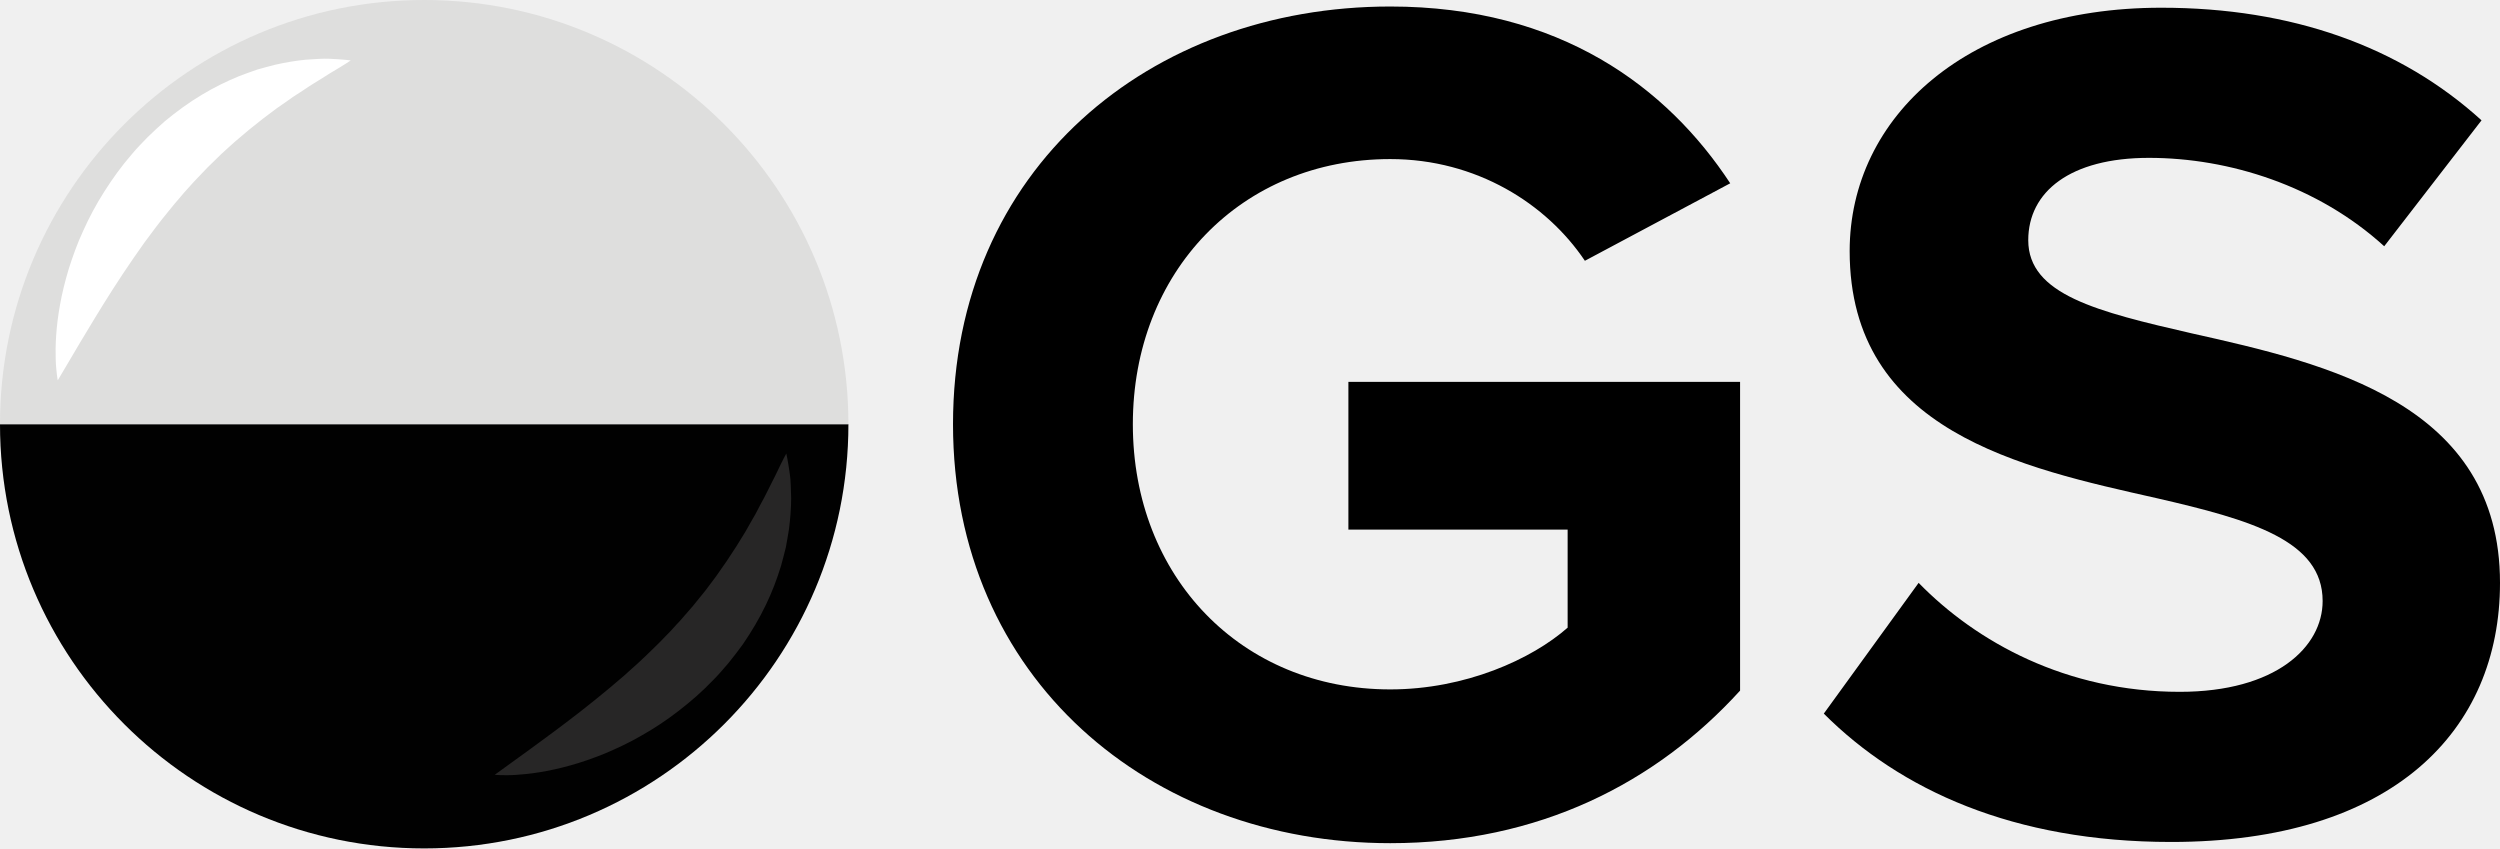
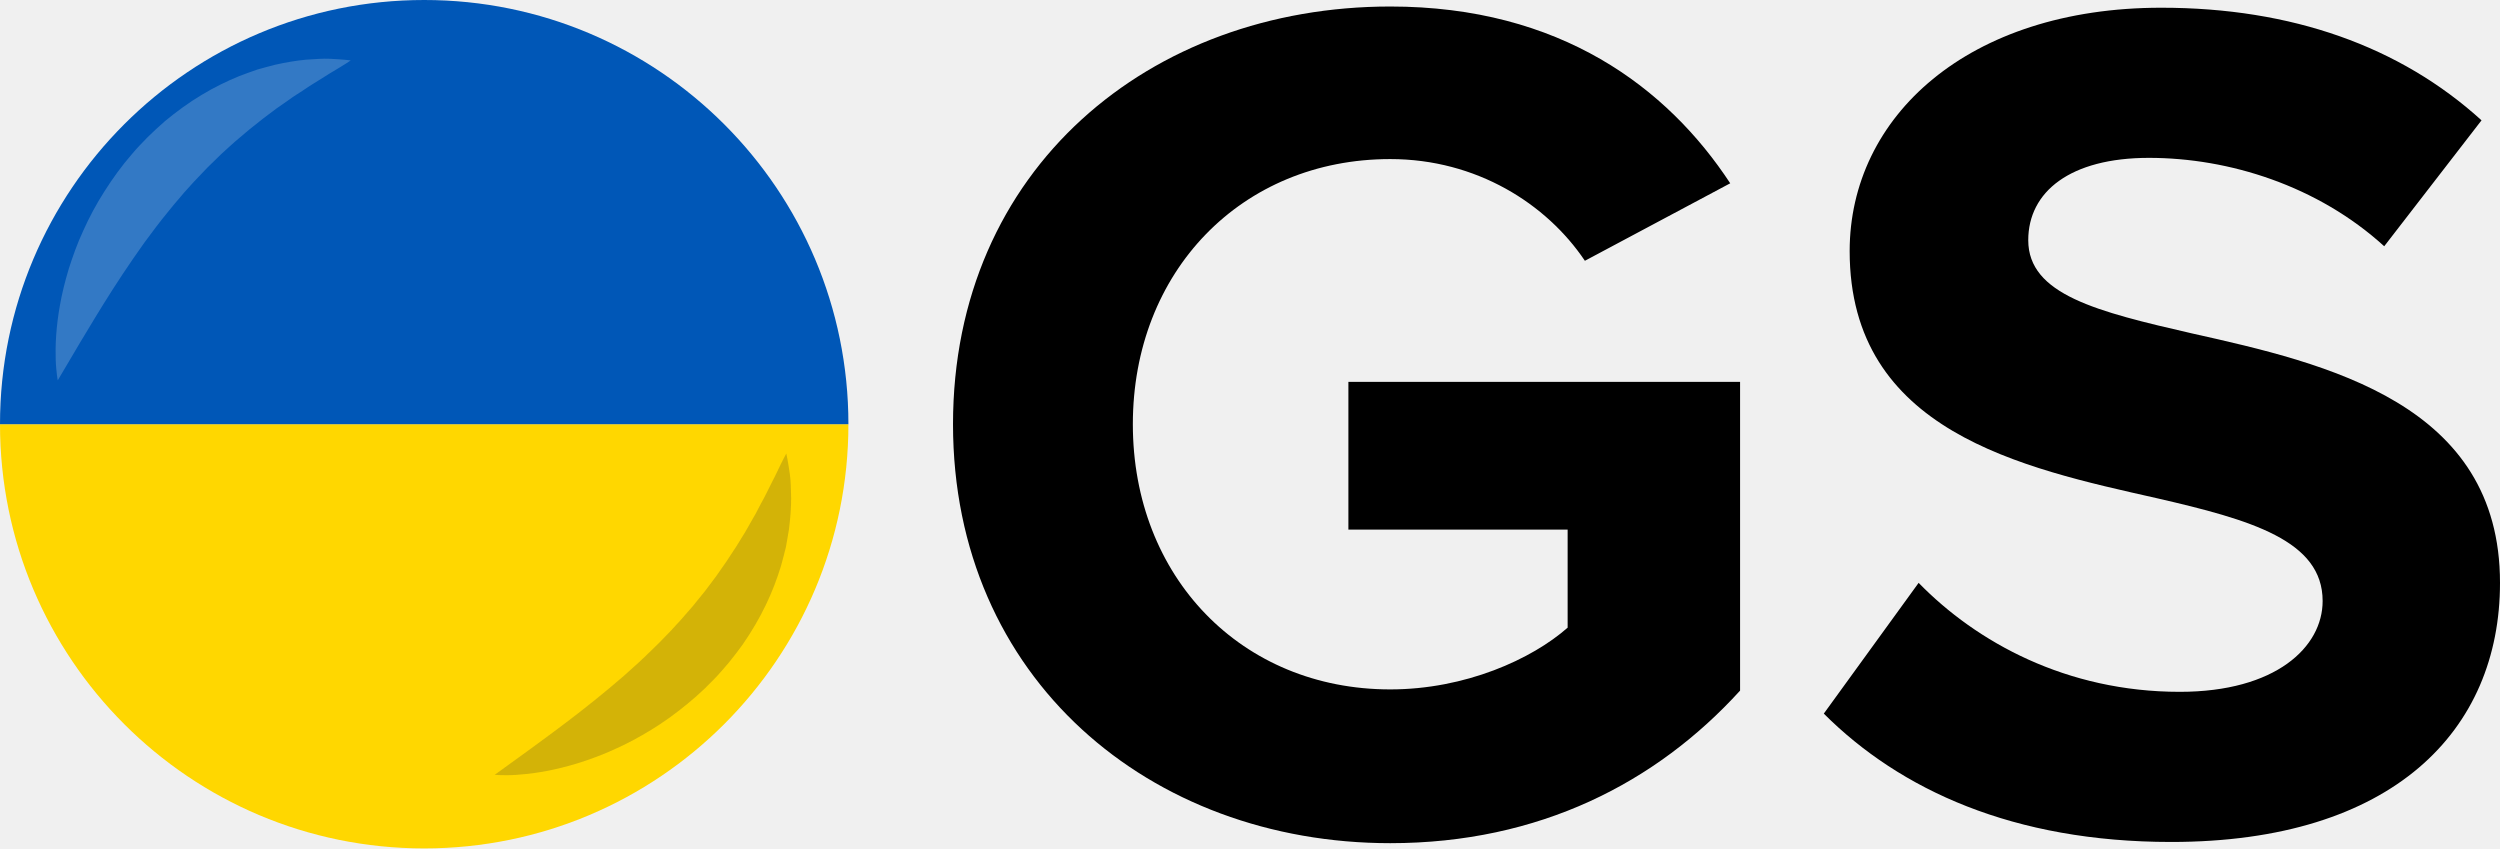
<svg xmlns="http://www.w3.org/2000/svg" version="1.1" id="Layer_1" x="0px" y="0px" viewBox="0 0 425.293 144.33" xml:space="preserve" width="425.293" height="144.33">
  <defs id="defs33" />
  <g id="OGS_Logo" transform="translate(0.006,-30.822)">
    <g style="enable-background:new" id="g4">
      <path d="m 236.503,31.93 c 28.915,0 47.145,13.8 57.831,30.073 l -24.725,13.183 c -6.496,-9.681 -18.439,-17.302 -33.106,-17.302 -25.354,0 -43.793,19.156 -43.793,45.109 0,25.953 18.439,45.109 43.793,45.109 12.781,0 24.097,-5.149 30.173,-10.505 l 0,-16.685 -37.297,0 0,-25.128 66.632,0 0,52.524 c -14.249,15.654 -34.154,25.953 -59.508,25.953 -40.859,0 -74.385,-28.013 -74.385,-71.269 0,-43.461 33.526,-71.062 74.385,-71.062 z" id="path6" />
      <path d="m 326.386,129.976 c 9.849,10.093 25.145,18.538 44.421,18.538 16.344,0 24.307,-7.621 24.307,-15.448 0,-10.299 -12.153,-13.801 -28.287,-17.509 -22.84,-5.149 -52.174,-11.329 -52.174,-42.02 0,-22.863 20.115,-41.401 53.012,-41.401 22.211,0 40.649,6.591 54.479,19.156 L 405.59,72.714 C 394.275,62.415 379.189,57.677 365.569,57.677 c -13.41,0 -20.534,5.768 -20.534,14.007 0,9.269 11.734,12.153 27.868,15.86 23.049,5.149 52.384,11.947 52.384,42.432 0,25.129 -18.229,44.079 -55.946,44.079 -26.82,0 -46.097,-8.857 -59.088,-21.834 l 16.133,-22.245 z" id="path8" />
    </g>
    <g id="g10">
      <g id="XMLID_3_">
        <g id="g13">
          <g id="XMLID_4_">
            <g id="g16">
-               <path style="fill:#010101" d="m 144.324,102.987 c 0,39.855 -32.31,72.165 -72.165,72.165 -39.855,0 -72.165,-32.31 -72.165,-72.165 0,0 144.33,0 144.33,0 z" id="path18" />
-               <path style="fill:#dededd" d="m 72.159,30.822 c 39.855,0 72.165,32.31 72.165,72.165 l -144.33,0 c 0,-39.855 32.31,-72.165 72.165,-72.165 z" id="path20" />
+               <path style="fill:#ffd700" d="m 144.324,102.987 c 0,39.855 -32.31,72.165 -72.165,72.165 -39.855,0 -72.165,-32.31 -72.165,-72.165 0,0 144.33,0 144.33,0 z" id="path18" />
+               <path style="fill:#0057b7" d="m 72.159,30.822 c 39.855,0 72.165,32.31 72.165,72.165 l -144.33,0 c 0,-39.855 32.31,-72.165 72.165,-72.165 z" id="path20" />
            </g>
          </g>
        </g>
      </g>
      <g id="g22">
-         <path style="fill:#ffffff" d="m 9.821,95.52 c 0,0 -0.073,-0.322 -0.144,-0.925 -0.061,-0.601 -0.179,-1.497 -0.206,-2.624 -0.076,-2.257 0.037,-5.492 0.733,-9.296 0.334,-1.906 0.836,-3.942 1.473,-6.075 0.675,-2.116 1.457,-4.344 2.491,-6.559 0.998,-2.231 2.197,-4.475 3.589,-6.657 1.385,-2.187 2.932,-4.337 4.674,-6.337 0.839,-1.024 1.791,-1.96 2.703,-2.916 0.936,-0.936 1.93,-1.811 2.903,-2.683 2.018,-1.676 4.112,-3.195 6.251,-4.477 2.132,-1.294 4.307,-2.341 6.404,-3.204 1.072,-0.39 2.095,-0.789 3.103,-1.123 1.033,-0.28 2.016,-0.563 2.967,-0.799 1.917,-0.433 3.689,-0.716 5.262,-0.868 1.591,-0.099 2.944,-0.215 4.086,-0.155 1.135,0.035 2.029,0.137 2.628,0.176 0.602,0.053 0.923,0.102 0.923,0.102 0,0 -0.273,0.193 -0.785,0.516 -0.515,0.309 -1.255,0.807 -2.199,1.345 -0.944,0.543 -2.042,1.304 -3.307,2.052 -0.636,0.367 -1.278,0.832 -1.961,1.281 -0.673,0.473 -1.42,0.86 -2.125,1.413 -0.719,0.52 -1.475,1.027 -2.243,1.563 -0.746,0.561 -1.517,1.141 -2.31,1.737 -1.559,1.206 -3.15,2.504 -4.738,3.89 -0.8,0.683 -1.565,1.439 -2.373,2.148 -0.787,0.738 -1.537,1.537 -2.337,2.283 -0.758,0.795 -1.523,1.596 -2.29,2.4 -0.722,0.85 -1.524,1.625 -2.222,2.505 -0.735,0.845 -1.461,1.698 -2.155,2.579 -0.713,0.863 -1.406,1.745 -2.082,2.63 -0.668,0.897 -1.332,1.787 -1.987,2.666 -0.616,0.912 -1.274,1.784 -1.878,2.679 -1.234,1.771 -2.376,3.54 -3.476,5.231 -1.075,1.704 -2.114,3.332 -3.037,4.873 -1.88,3.066 -3.431,5.724 -4.55,7.614 -1.136,1.917 -1.785,3.015 -1.785,3.015 z" id="path24" />
+         <path style="fill:#ffffff;fill-opacity:0.2" d="m 9.821,95.52 c 0,0 -0.073,-0.322 -0.144,-0.925 -0.061,-0.601 -0.179,-1.497 -0.206,-2.624 -0.076,-2.257 0.037,-5.492 0.733,-9.296 0.334,-1.906 0.836,-3.942 1.473,-6.075 0.675,-2.116 1.457,-4.344 2.491,-6.559 0.998,-2.231 2.197,-4.475 3.589,-6.657 1.385,-2.187 2.932,-4.337 4.674,-6.337 0.839,-1.024 1.791,-1.96 2.703,-2.916 0.936,-0.936 1.93,-1.811 2.903,-2.683 2.018,-1.676 4.112,-3.195 6.251,-4.477 2.132,-1.294 4.307,-2.341 6.404,-3.204 1.072,-0.39 2.095,-0.789 3.103,-1.123 1.033,-0.28 2.016,-0.563 2.967,-0.799 1.917,-0.433 3.689,-0.716 5.262,-0.868 1.591,-0.099 2.944,-0.215 4.086,-0.155 1.135,0.035 2.029,0.137 2.628,0.176 0.602,0.053 0.923,0.102 0.923,0.102 0,0 -0.273,0.193 -0.785,0.516 -0.515,0.309 -1.255,0.807 -2.199,1.345 -0.944,0.543 -2.042,1.304 -3.307,2.052 -0.636,0.367 -1.278,0.832 -1.961,1.281 -0.673,0.473 -1.42,0.86 -2.125,1.413 -0.719,0.52 -1.475,1.027 -2.243,1.563 -0.746,0.561 -1.517,1.141 -2.31,1.737 -1.559,1.206 -3.15,2.504 -4.738,3.89 -0.8,0.683 -1.565,1.439 -2.373,2.148 -0.787,0.738 -1.537,1.537 -2.337,2.283 -0.758,0.795 -1.523,1.596 -2.29,2.4 -0.722,0.85 -1.524,1.625 -2.222,2.505 -0.735,0.845 -1.461,1.698 -2.155,2.579 -0.713,0.863 -1.406,1.745 -2.082,2.63 -0.668,0.897 -1.332,1.787 -1.987,2.666 -0.616,0.912 -1.274,1.784 -1.878,2.679 -1.234,1.771 -2.376,3.54 -3.476,5.231 -1.075,1.704 -2.114,3.332 -3.037,4.873 -1.88,3.066 -3.431,5.724 -4.55,7.614 -1.136,1.917 -1.785,3.015 -1.785,3.015 z" id="path24" />
      </g>
      <g id="g26">
-         <path style="fill:#272626" d="m 84.158,162.625 c 0,0 1.033,-0.747 2.84,-2.055 1.779,-1.289 4.282,-3.079 7.162,-5.233 1.449,-1.06 2.975,-2.245 4.572,-3.473 1.583,-1.252 3.239,-2.551 4.889,-3.943 0.835,-0.684 1.643,-1.419 2.494,-2.117 0.815,-0.733 1.64,-1.476 2.472,-2.224 0.819,-0.755 1.633,-1.527 2.427,-2.316 0.813,-0.773 1.597,-1.574 2.37,-2.384 0.812,-0.776 1.51,-1.647 2.29,-2.444 0.73,-0.838 1.457,-1.673 2.179,-2.501 0.669,-0.866 1.396,-1.687 2.058,-2.538 0.632,-0.87 1.314,-1.701 1.921,-2.561 1.234,-1.71 2.38,-3.413 3.437,-5.077 0.52,-0.844 1.027,-1.666 1.516,-2.46 0.463,-0.814 0.898,-1.613 1.35,-2.377 0.486,-0.753 0.802,-1.532 1.211,-2.246 0.384,-0.722 0.787,-1.404 1.094,-2.071 0.629,-1.329 1.285,-2.492 1.739,-3.482 0.449,-0.99 0.876,-1.772 1.136,-2.314 0.274,-0.54 0.441,-0.829 0.441,-0.829 0,0 0.079,0.316 0.187,0.91 0.095,0.593 0.279,1.473 0.418,2.601 0.165,1.131 0.175,2.49 0.223,4.083 -0.006,1.58 -0.125,3.372 -0.379,5.32 -0.148,0.969 -0.339,1.974 -0.522,3.029 -0.24,1.034 -0.543,2.09 -0.832,3.193 -0.667,2.168 -1.508,4.43 -2.601,6.672 -1.08,2.248 -2.399,4.474 -3.882,6.638 -0.779,1.05 -1.559,2.12 -2.404,3.138 -0.868,0.995 -1.712,2.03 -2.654,2.96 -1.832,1.919 -3.829,3.658 -5.88,5.238 -2.044,1.587 -4.169,2.987 -6.298,4.187 -2.11,1.234 -4.257,2.218 -6.301,3.085 -2.066,0.831 -4.047,1.518 -5.914,2.026 -3.724,1.043 -6.935,1.454 -9.189,1.587 -1.126,0.077 -2.028,0.042 -2.632,0.037 -0.611,-0.016 -0.938,-0.059 -0.938,-0.059 z" id="path28" />
+         <path style="fill:#272626;fill-opacity:0.2" d="m 84.158,162.625 c 0,0 1.033,-0.747 2.84,-2.055 1.779,-1.289 4.282,-3.079 7.162,-5.233 1.449,-1.06 2.975,-2.245 4.572,-3.473 1.583,-1.252 3.239,-2.551 4.889,-3.943 0.835,-0.684 1.643,-1.419 2.494,-2.117 0.815,-0.733 1.64,-1.476 2.472,-2.224 0.819,-0.755 1.633,-1.527 2.427,-2.316 0.813,-0.773 1.597,-1.574 2.37,-2.384 0.812,-0.776 1.51,-1.647 2.29,-2.444 0.73,-0.838 1.457,-1.673 2.179,-2.501 0.669,-0.866 1.396,-1.687 2.058,-2.538 0.632,-0.87 1.314,-1.701 1.921,-2.561 1.234,-1.71 2.38,-3.413 3.437,-5.077 0.52,-0.844 1.027,-1.666 1.516,-2.46 0.463,-0.814 0.898,-1.613 1.35,-2.377 0.486,-0.753 0.802,-1.532 1.211,-2.246 0.384,-0.722 0.787,-1.404 1.094,-2.071 0.629,-1.329 1.285,-2.492 1.739,-3.482 0.449,-0.99 0.876,-1.772 1.136,-2.314 0.274,-0.54 0.441,-0.829 0.441,-0.829 0,0 0.079,0.316 0.187,0.91 0.095,0.593 0.279,1.473 0.418,2.601 0.165,1.131 0.175,2.49 0.223,4.083 -0.006,1.58 -0.125,3.372 -0.379,5.32 -0.148,0.969 -0.339,1.974 -0.522,3.029 -0.24,1.034 -0.543,2.09 -0.832,3.193 -0.667,2.168 -1.508,4.43 -2.601,6.672 -1.08,2.248 -2.399,4.474 -3.882,6.638 -0.779,1.05 -1.559,2.12 -2.404,3.138 -0.868,0.995 -1.712,2.03 -2.654,2.96 -1.832,1.919 -3.829,3.658 -5.88,5.238 -2.044,1.587 -4.169,2.987 -6.298,4.187 -2.11,1.234 -4.257,2.218 -6.301,3.085 -2.066,0.831 -4.047,1.518 -5.914,2.026 -3.724,1.043 -6.935,1.454 -9.189,1.587 -1.126,0.077 -2.028,0.042 -2.632,0.037 -0.611,-0.016 -0.938,-0.059 -0.938,-0.059 z" id="path28" />
      </g>
    </g>
  </g>
  <g id="Layer_1_1_" transform="translate(0.006,-30.822)" />
</svg>
